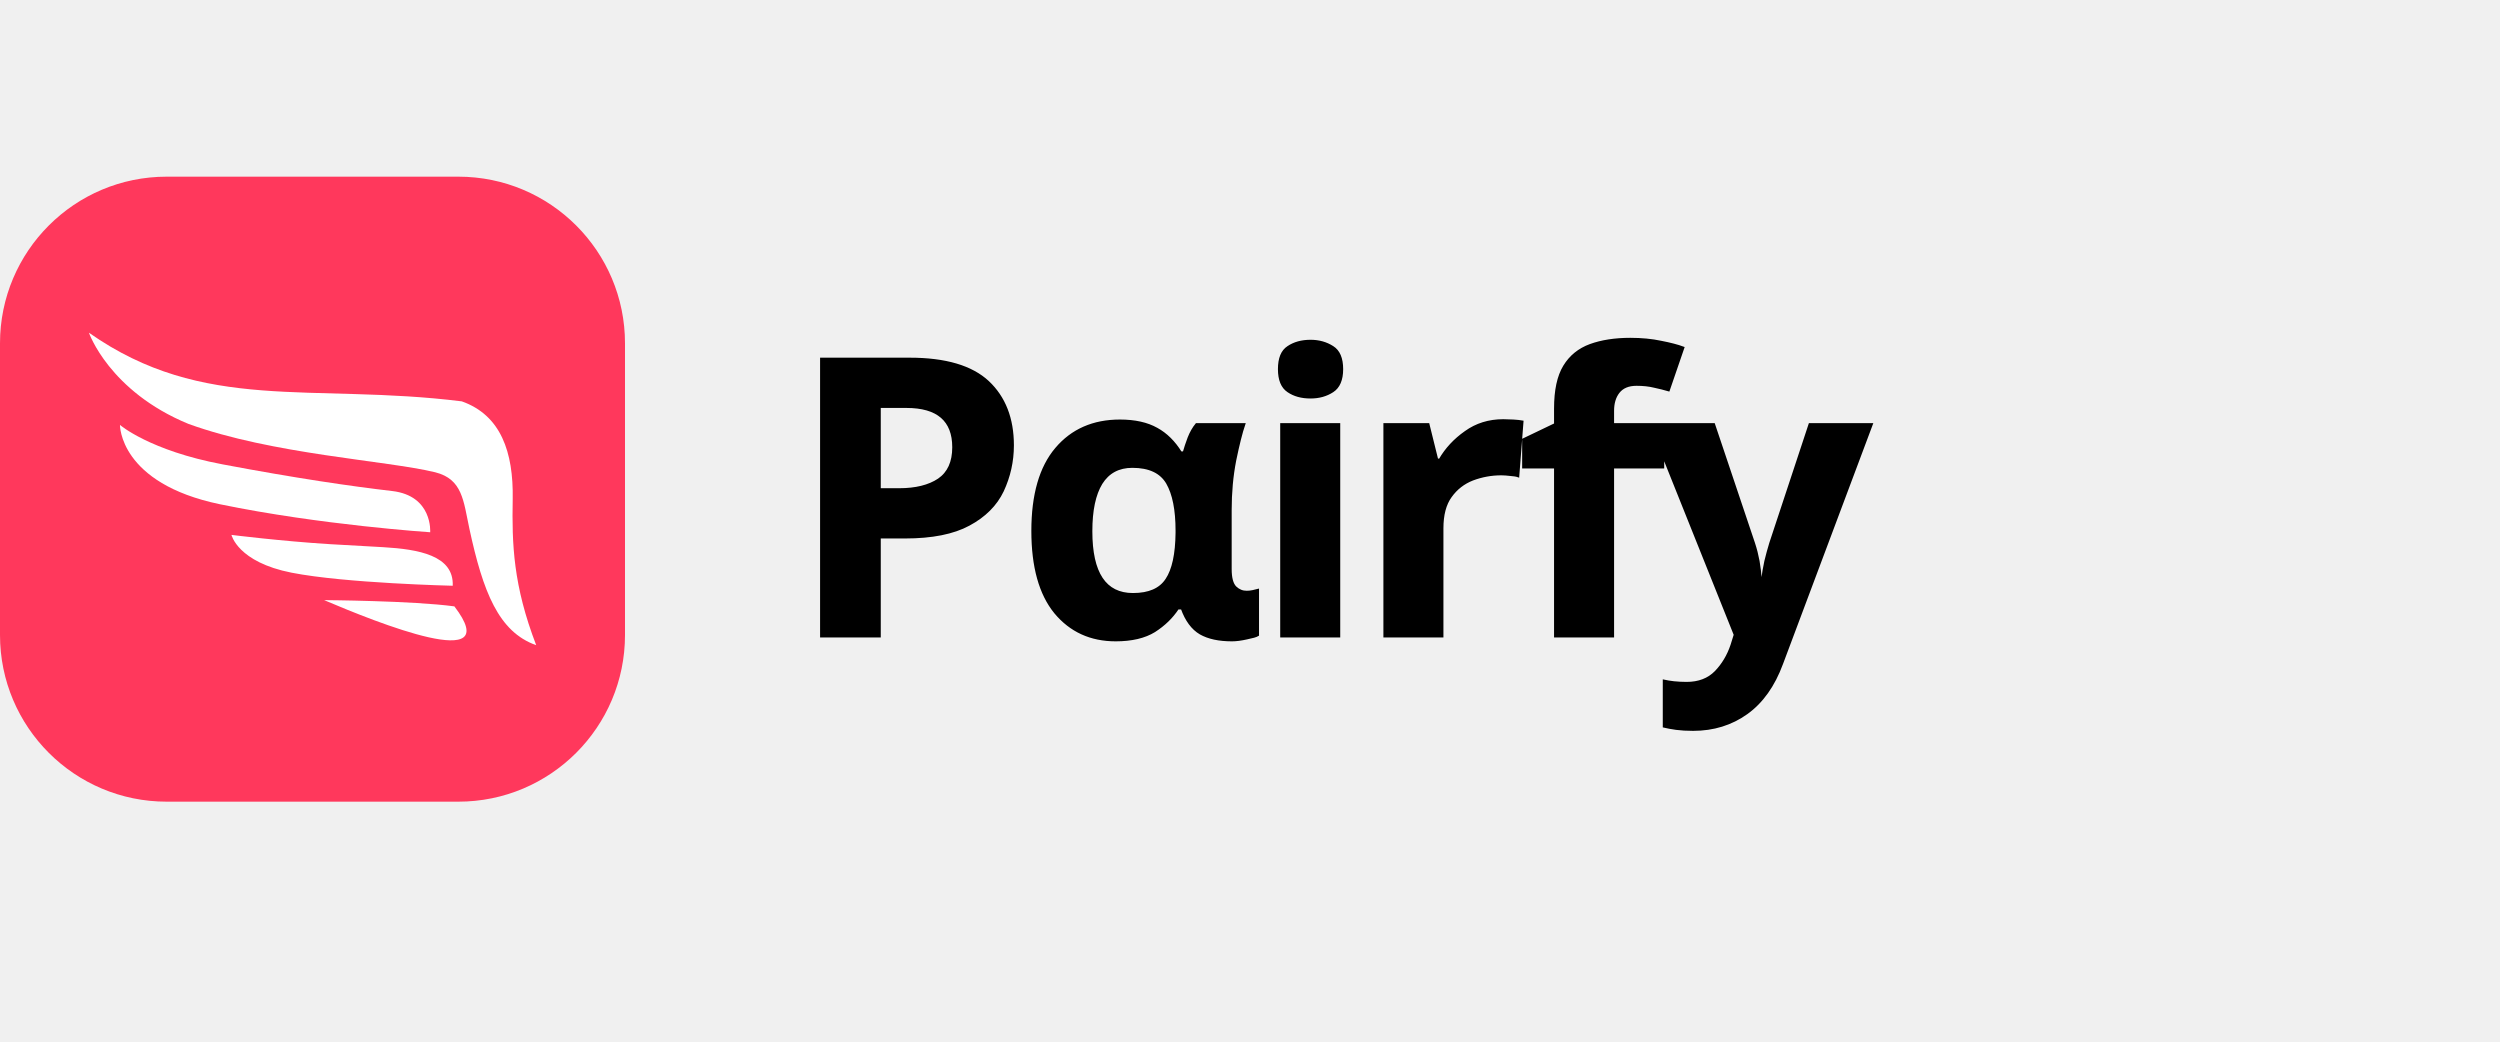
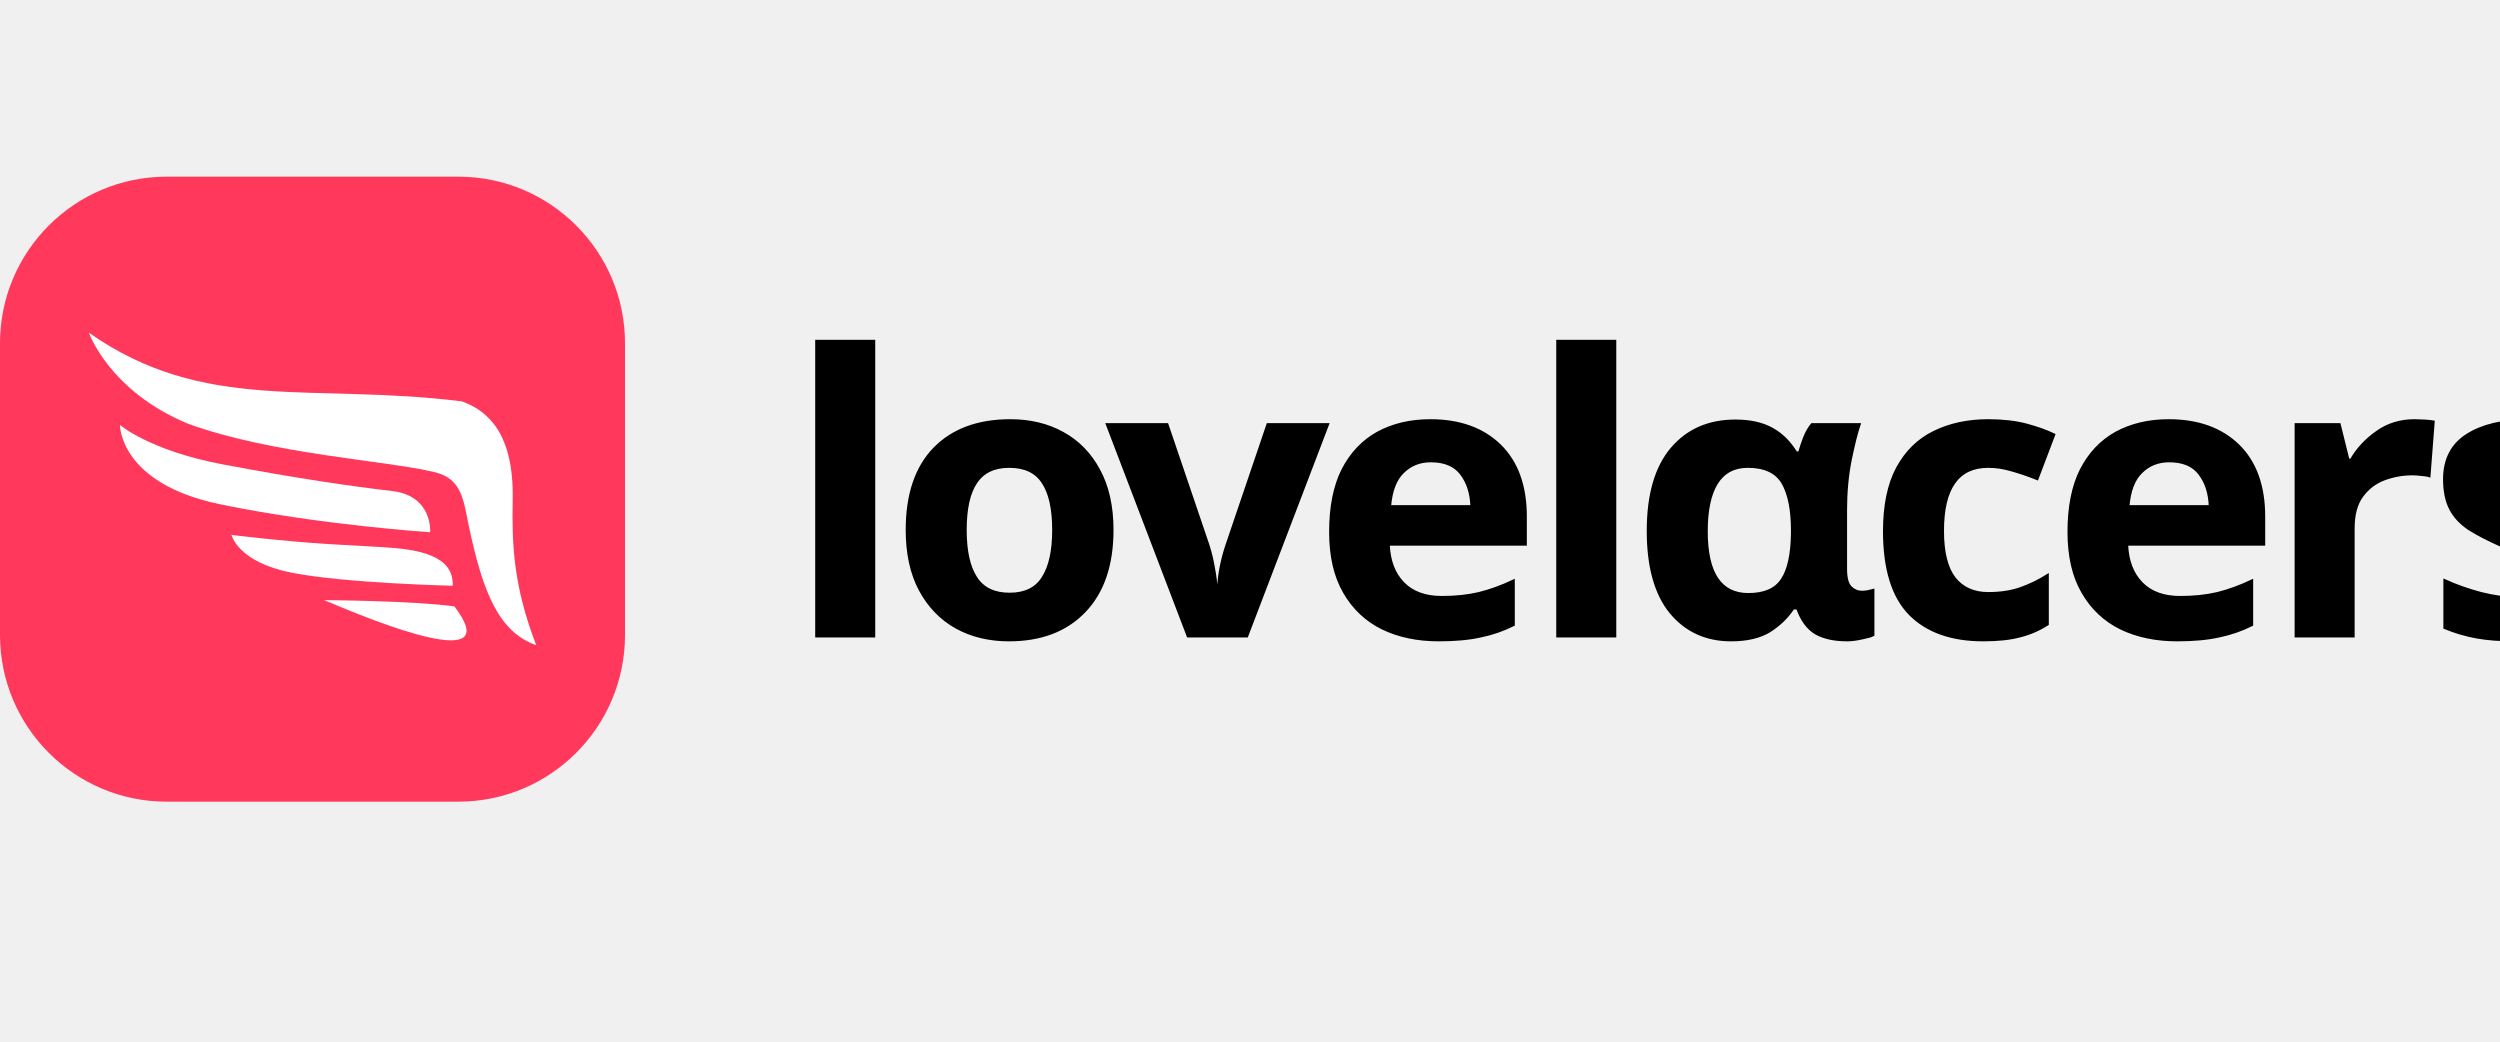
<svg xmlns="http://www.w3.org/2000/svg" width="120" height="50" viewBox="0 0 120 50" version="1.1" id="SVGRoot">
  <defs id="defs132">
    <rect x="11.236" y="7.285" width="69.721" height="10.07" id="rect3" />
    <rect x="12.943" y="23.094" width="88.414" height="18.186" id="rect1" />
    <rect x="-1.478" y="42.333" width="127.885" height="23.822" id="rect3454" />
    <clipPath id="b983e3c625">
      <path d="m 142,147.301 h 115 v 72.75 H 142 Z m 0,0" clip-rule="nonzero" id="path1144" />
    </clipPath>
    <clipPath id="0e8c13dd3a">
      <path d="m 70.262,116.359 h 89.156 v 70.5 H 70.262 Z m 0,0" clip-rule="nonzero" id="path1147" />
    </clipPath>
    <clipPath id="b983e3c625-3">
      <path d="m 142,147.301 h 115 v 72.75 H 142 Z m 0,0" clip-rule="nonzero" id="path1144-6" />
    </clipPath>
    <clipPath id="0e8c13dd3a-7">
      <path d="m 70.262,116.359 h 89.156 v 70.5 H 70.262 Z m 0,0" clip-rule="nonzero" id="path1147-5" />
    </clipPath>
    <clipPath id="b983e3c625-3-1">
      <path d="m 142,147.301 h 115 v 72.75 H 142 Z m 0,0" clip-rule="nonzero" id="path1144-6-2" />
    </clipPath>
    <clipPath id="b983e3c625-3-3">
      <path d="m 142,147.301 h 115 v 72.75 H 142 Z m 0,0" clip-rule="nonzero" id="path1144-6-6" />
    </clipPath>
  </defs>
  <g id="layer1" style="display:inline">
    <text xml:space="preserve" style="font-style:italic;font-variant:normal;font-weight:600;font-stretch:normal;font-size:18.667px;line-height:0;font-family:'IBM Plex Sans';-inkscape-font-specification:'IBM Plex Sans Semi-Bold Italic';letter-spacing:-0.74px;word-spacing:0px;display:inline;fill:#ff385c;fill-opacity:1;stroke:#000000;stroke-width:0.1;stroke-linecap:round;stroke-linejoin:round;stroke-miterlimit:4;stroke-dasharray:none;stroke-opacity:1;paint-order:stroke markers fill" x="37.727" y="30.545" id="text2-3-3">
-       <tspan x="37.727" y="30.545" style="font-style:normal;font-variant:normal;font-weight:bold;font-stretch:normal;font-size:18.667px;font-family:Manrope;-inkscape-font-specification:'Manrope Bold';fill:#000000;fill-opacity:1;stroke:#000000;stroke-width:0.1;stroke-linecap:square;stroke-linejoin:miter;stroke-miterlimit:4;stroke-dasharray:none;stroke-opacity:1;paint-order:stroke markers fill" id="tspan541421-5-5">Pαirfy</tspan>
+       <tspan x="37.727" y="30.545" style="font-style:normal;font-variant:normal;font-weight:bold;font-stretch:normal;font-size:18.667px;font-family:Manrope;-inkscape-font-specification:'Manrope Bold';fill:#000000;fill-opacity:1;stroke:#000000;stroke-width:0.1;stroke-linecap:square;stroke-linejoin:miter;stroke-miterlimit:4;stroke-dasharray:none;stroke-opacity:1;paint-order:stroke markers fill" id="tspan541421-5-5">lovelαcers</tspan>
    </text>
    <rect style="fill:#ff385c;fill-opacity:1;stroke:none;stroke-width:0.168;stroke-linecap:round;stroke-linejoin:round;paint-order:stroke markers fill" id="rect1078" width="30" height="30" x="0" y="8.48" rx="8" ry="8" />
    <path style="display:inline;fill:#ffffff;fill-opacity:1;stroke:none;stroke-width:0.252;stroke-opacity:1" d="m 25.738,30.97 c -1.105,-2.877 -1.168,-4.842 -1.128,-7.019 0.039,-2.242 -0.564,-4.022 -2.445,-4.686 C 14.941,18.366 9.798,19.856 4.268,15.97 c 0,0 0.973,2.811 4.775,4.376 4.035,1.466 9.488,1.752 11.846,2.323 1.316,0.332 1.354,1.365 1.644,2.72 0.65,3.007 1.395,4.945 3.205,5.58" id="path33289-7" />
    <path style="display:inline;fill:#ffffff;fill-opacity:1;stroke:none;stroke-width:0.286;stroke-opacity:1" d="m 21.81,29.106 c -1.991,-0.272 -6.251,-0.3 -6.251,-0.3 2.531,1.078 8.756,3.579 6.251,0.3 z" id="path33287-0" />
    <path style="display:inline;fill:#ffffff;fill-opacity:1;stroke:none;stroke-width:0.286;stroke-opacity:1" d="m 21.731,28.116 c 0.061,-1.461 -1.654,-1.751 -3.328,-1.851 -1.001,-0.055 -2.003,-0.109 -2.564,-0.145 -2.35,-0.145 -4.729,-0.445 -4.729,-0.445 0,0 0.297,1.307 2.891,1.815 2.584,0.508 7.731,0.626 7.731,0.626 z" id="path33285-9" />
    <path style="display:inline;fill:#ffffff;fill-opacity:1;stroke:none;stroke-width:0.286;stroke-opacity:1" d="m 20.649,25.548 c 0,0 0.133,-1.752 -1.828,-1.979 -1.961,-0.227 -4.615,-0.615 -8.129,-1.278 -3.514,-0.662 -4.934,-1.895 -4.934,-1.895 0,0 -0.04,2.801 4.8,3.808 4.831,0.999 10.091,1.344 10.091,1.344 z" id="path1156-3" />
  </g>
  <g id="layer2" style="display:inline" />
  <g id="layer3" style="display:inline" />
  <g id="layer4" style="display:none">
    <rect style="display:inline;opacity:0.557;fill:#ff5e00;fill-opacity:1;stroke:#0069f5;stroke-width:0;stroke-linecap:round;stroke-linejoin:round;paint-order:stroke fill markers" id="rect1592-1" width="15" height="15" x="1.8808064e-06" y="15" />
    <rect style="display:inline;opacity:0.557;fill:#ff0000;stroke:#0069f5;stroke-width:0;stroke-linecap:round;stroke-linejoin:round;paint-order:stroke fill markers" id="rect1592" width="120" height="15" x="1.8808064e-06" y="6.7562792e-07" />
  </g>
</svg>
